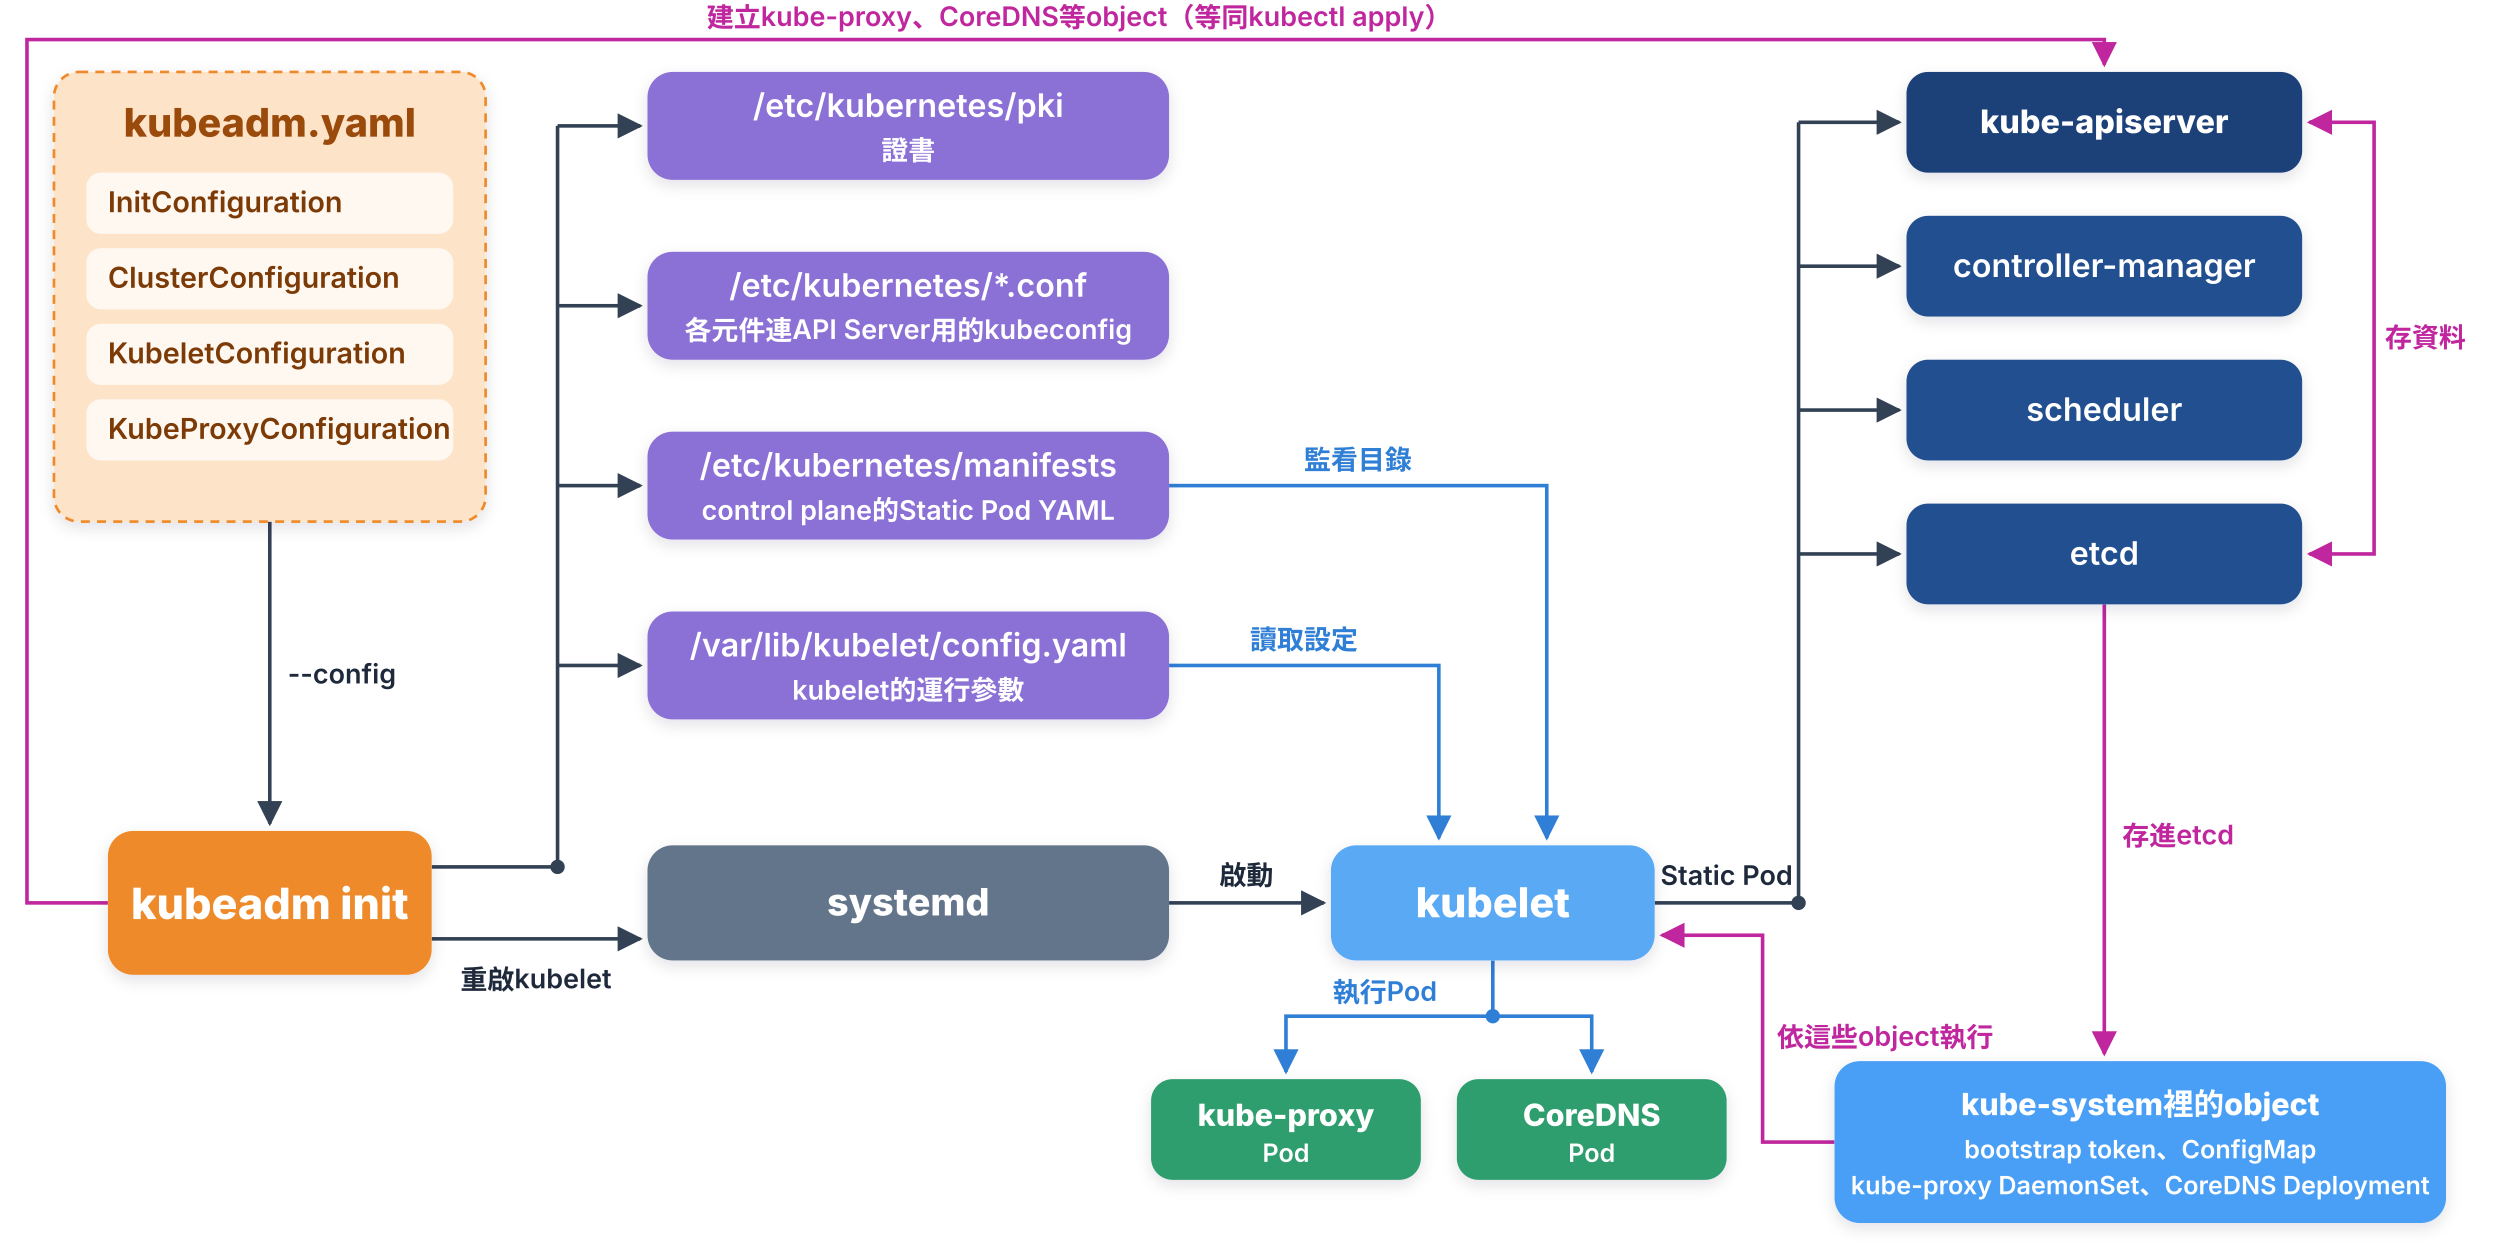
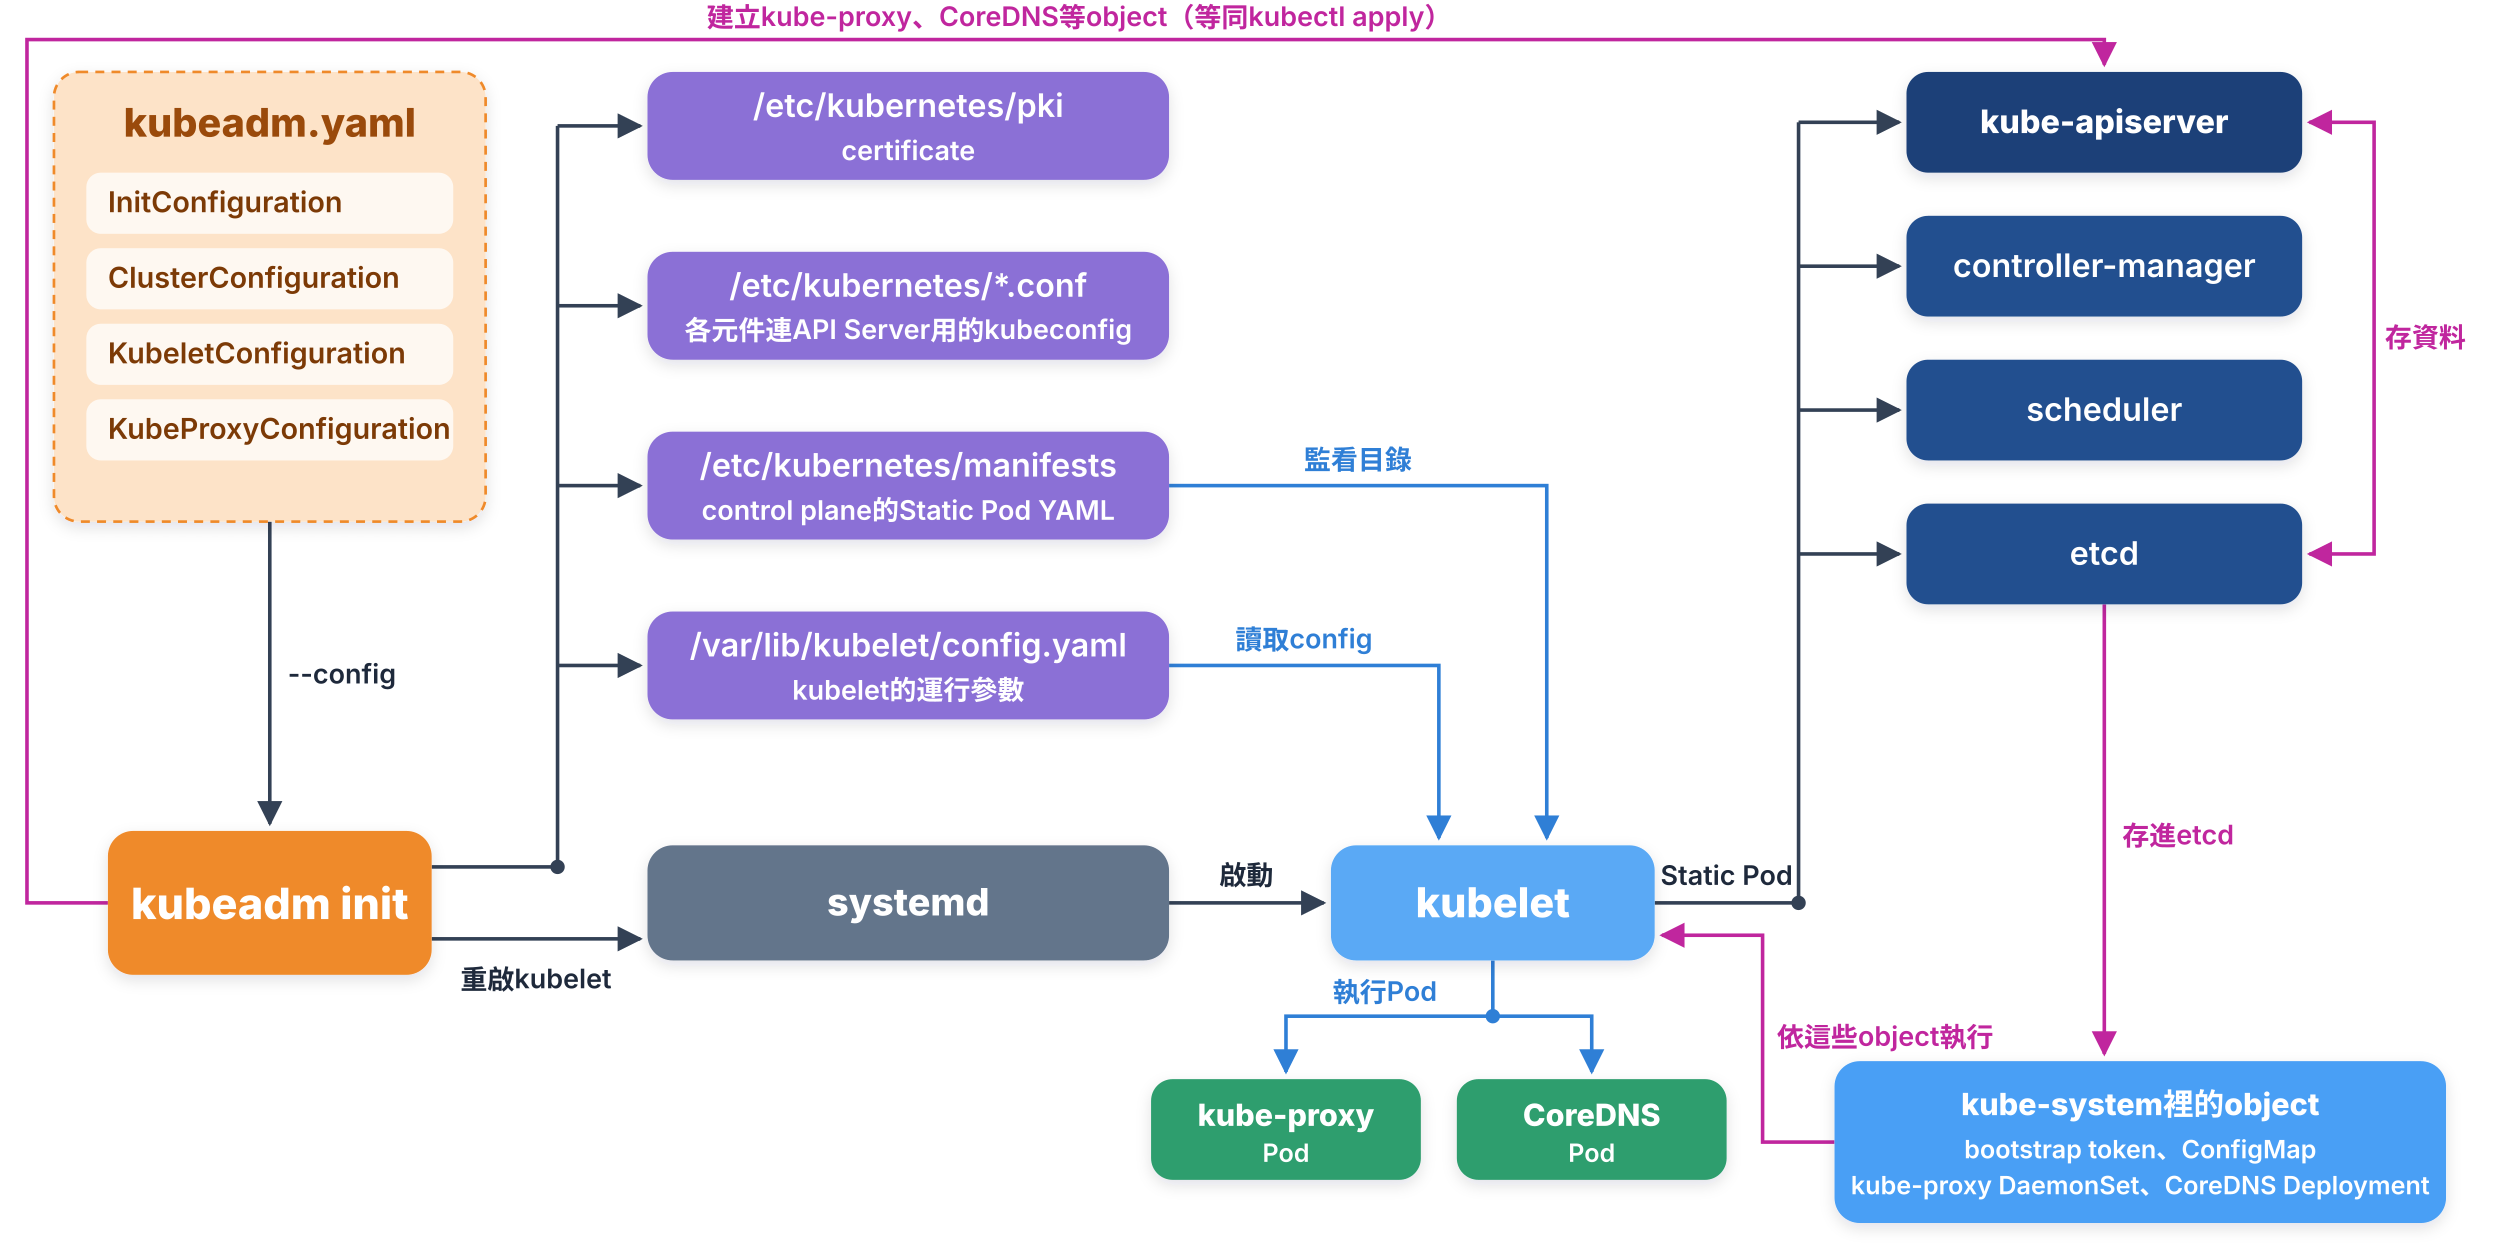
<svg xmlns="http://www.w3.org/2000/svg" viewBox="0 0 1390 700" font-family="Inter, Helvetica Neue, Helvetica, Arial, sans-serif">
  <defs>
    <marker id="arr" viewBox="0 0 10 10" refX="9" refY="5" markerWidth="7" markerHeight="7" orient="auto-start-reverse">
      <path d="M0 0 L10 5 L0 10 z" fill="#334155" />
    </marker>
    <marker id="arrK" viewBox="0 0 10 10" refX="9" refY="5" markerWidth="7" markerHeight="7" orient="auto-start-reverse">
      <path d="M0 0 L10 5 L0 10 z" fill="#2f7fd6" />
    </marker>
    <marker id="arrB" viewBox="0 0 10 10" refX="9" refY="5" markerWidth="7" markerHeight="7" orient="auto-start-reverse">
      <path d="M0 0 L10 5 L0 10 z" fill="#c0269e" />
    </marker>
    <filter id="sh" x="-10%" y="-10%" width="120%" height="140%">
      <feDropShadow dx="0" dy="3" stdDeviation="4" flood-color="#0f172a" flood-opacity="0.12" />
    </filter>
  </defs>
  <rect width="1390" height="700" fill="#ffffff" />
  <g fill="none" stroke="#334155" stroke-width="2">
    <path d="M150 290 V 458" marker-end="url(#arr)" />
    <path d="M240 482 H 310" />
    <path d="M310 70 V 482" />
    <path d="M310 70 H 356" marker-end="url(#arr)" />
    <path d="M310 170 H 356" marker-end="url(#arr)" />
    <path d="M310 270 H 356" marker-end="url(#arr)" />
    <path d="M310 370 H 356" marker-end="url(#arr)" />
    <path d="M240 522 H 356" marker-end="url(#arr)" />
    <path d="M650 502 H 736" marker-end="url(#arr)" />
    <path d="M920 502 H 1000" />
    <path d="M1000 68 V 502" />
    <path d="M1000 68 H 1056" marker-end="url(#arr)" />
    <path d="M1000 148 H 1056" marker-end="url(#arr)" />
    <path d="M1000 228 H 1056" marker-end="url(#arr)" />
    <path d="M1000 308 H 1056" marker-end="url(#arr)" />
  </g>
  <g fill="none" stroke="#c0269e" stroke-width="2">
    <path d="M1284 68 H 1320 V 308 H 1284" marker-start="url(#arrB)" marker-end="url(#arrB)" />
    <path d="M60 502 H 15 V 22 H 1170 V 36" marker-end="url(#arrB)" />
    <path d="M1170 336 V 586" marker-end="url(#arrB)" />
    <path d="M1020 635 H 980 V 520 H 924" marker-end="url(#arrB)" />
  </g>
  <g fill="none" stroke="#2f7fd6" stroke-width="2">
    <path d="M650 270 H 860 V 466" marker-end="url(#arrK)" />
    <path d="M650 370 H 800 V 466" marker-end="url(#arrK)" />
    <path d="M830 534 V 565 H 715 V 596" marker-end="url(#arrK)" />
    <path d="M830 565 H 885 V 596" marker-end="url(#arrK)" />
  </g>
  <circle cx="310" cy="482" r="4" fill="#334155" />
  <circle cx="1000" cy="502" r="4" fill="#334155" />
  <circle cx="830" cy="565" r="4" fill="#2f7fd6" />
  <g font-size="15" font-weight="600" fill="#1e293b">
    <text x="160" y="380">--config</text>
    <text x="298" y="550" text-anchor="middle">重啟kubelet</text>
    <text x="693" y="492" text-anchor="middle">啟動</text>
    <text x="960" y="492" text-anchor="middle">Static Pod</text>
  </g>
  <g font-size="15" font-weight="600" fill="#c0269e">
    <text x="600" y="15" text-anchor="middle">建立kube-proxy、CoreDNS等object（等同kubectl apply）</text>
    <text x="1326" y="193">存資料</text>
    <text x="1180" y="470">存進etcd</text>
    <text x="988" y="582">依這些object執行</text>
  </g>
  <g font-size="15" font-weight="600" fill="#2f7fd6">
    <text x="755" y="261" text-anchor="middle">監看目錄</text>
-     <text x="725" y="361" text-anchor="middle">讀取設定</text>
+     <text x="725" y="361" text-anchor="middle">讀取config</text>
    <text x="770" y="557" text-anchor="middle">執行Pod</text>
  </g>
  <g filter="url(#sh)">
    <rect x="30" y="40" width="240" height="250" rx="14" fill="#fde3c8" stroke="#ef8a2c" stroke-width="1.5" stroke-dasharray="5 4" />
    <rect x="60" y="462" width="180" height="80" rx="14" fill="#ef8a2c" />
    <rect x="360" y="40" width="290" height="60" rx="14" fill="#8b6fd6" />
    <rect x="360" y="140" width="290" height="60" rx="14" fill="#8b6fd6" />
    <rect x="360" y="240" width="290" height="60" rx="14" fill="#8b6fd6" />
    <rect x="360" y="340" width="290" height="60" rx="14" fill="#8b6fd6" />
    <rect x="360" y="470" width="290" height="64" rx="14" fill="#64748b" />
    <rect x="740" y="470" width="180" height="64" rx="14" fill="#5aa9f5" />
    <rect x="1060" y="40" width="220" height="56" rx="12" fill="#1a3f78" />
    <rect x="1060" y="120" width="220" height="56" rx="12" fill="#24508f" />
    <rect x="1060" y="200" width="220" height="56" rx="12" fill="#24508f" />
    <rect x="1060" y="280" width="220" height="56" rx="12" fill="#24508f" />
    <rect x="1020" y="590" width="340" height="90" rx="14" fill="#4a9ff5" />
    <rect x="640" y="600" width="150" height="56" rx="12" fill="#2f9e6e" />
    <rect x="810" y="600" width="150" height="56" rx="12" fill="#2f9e6e" />
  </g>
  <text x="150" y="76" font-size="22" font-weight="800" fill="#9a4a0b" text-anchor="middle">kubeadm.yaml</text>
  <g font-size="16" font-weight="600" fill="#7c3a06">
    <rect x="48" y="96" width="204" height="34" rx="8" fill="#ffffff" opacity="0.75" />
    <text x="60" y="118">InitConfiguration</text>
    <rect x="48" y="138" width="204" height="34" rx="8" fill="#ffffff" opacity="0.75" />
    <text x="60" y="160">ClusterConfiguration</text>
    <rect x="48" y="180" width="204" height="34" rx="8" fill="#ffffff" opacity="0.75" />
    <text x="60" y="202">KubeletConfiguration</text>
    <rect x="48" y="222" width="204" height="34" rx="8" fill="#ffffff" opacity="0.75" />
    <text x="60" y="244">KubeProxyConfiguration</text>
  </g>
  <g fill="#ffffff" text-anchor="middle" font-weight="600">
    <text x="150" y="511" font-size="24" font-weight="800">kubeadm init</text>
    <text x="505" y="65" font-size="18">/etc/kubernetes/pki</text>
-     <text x="505" y="89" font-size="15">證書</text>
+     <text x="505" y="89" font-size="15">certificate</text>
    <text x="505" y="165" font-size="18">/etc/kubernetes/*.conf</text>
    <text x="505" y="189" font-size="15">各元件連API Server用的kubeconfig</text>
    <text x="505" y="265" font-size="18">/etc/kubernetes/manifests</text>
    <text x="505" y="289" font-size="15">control plane的Static Pod YAML</text>
    <text x="505" y="365" font-size="18">/var/lib/kubelet/config.yaml</text>
    <text x="505" y="389" font-size="15">kubelet的運行參數</text>
    <text x="505" y="509" font-size="21" font-weight="800">systemd</text>
    <text x="830" y="510" font-size="23" font-weight="800">kubelet</text>
    <text x="1170" y="74" font-size="18" font-weight="800">kube-apiserver</text>
    <text x="1170" y="154" font-size="18">controller-manager</text>
    <text x="1170" y="234" font-size="18">scheduler</text>
    <text x="1170" y="314" font-size="18">etcd</text>
    <text x="1190" y="620" font-size="17" font-weight="800">kube-system裡的object</text>
    <text x="1190" y="644" font-size="14">bootstrap token、ConfigMap</text>
    <text x="1190" y="664" font-size="14">kube-proxy DaemonSet、CoreDNS Deployment</text>
    <text x="715" y="626" font-size="17" font-weight="800">kube-proxy</text>
    <text x="715" y="646" font-size="14">Pod</text>
    <text x="885" y="626" font-size="17" font-weight="800">CoreDNS</text>
    <text x="885" y="646" font-size="14">Pod</text>
  </g>
</svg>
